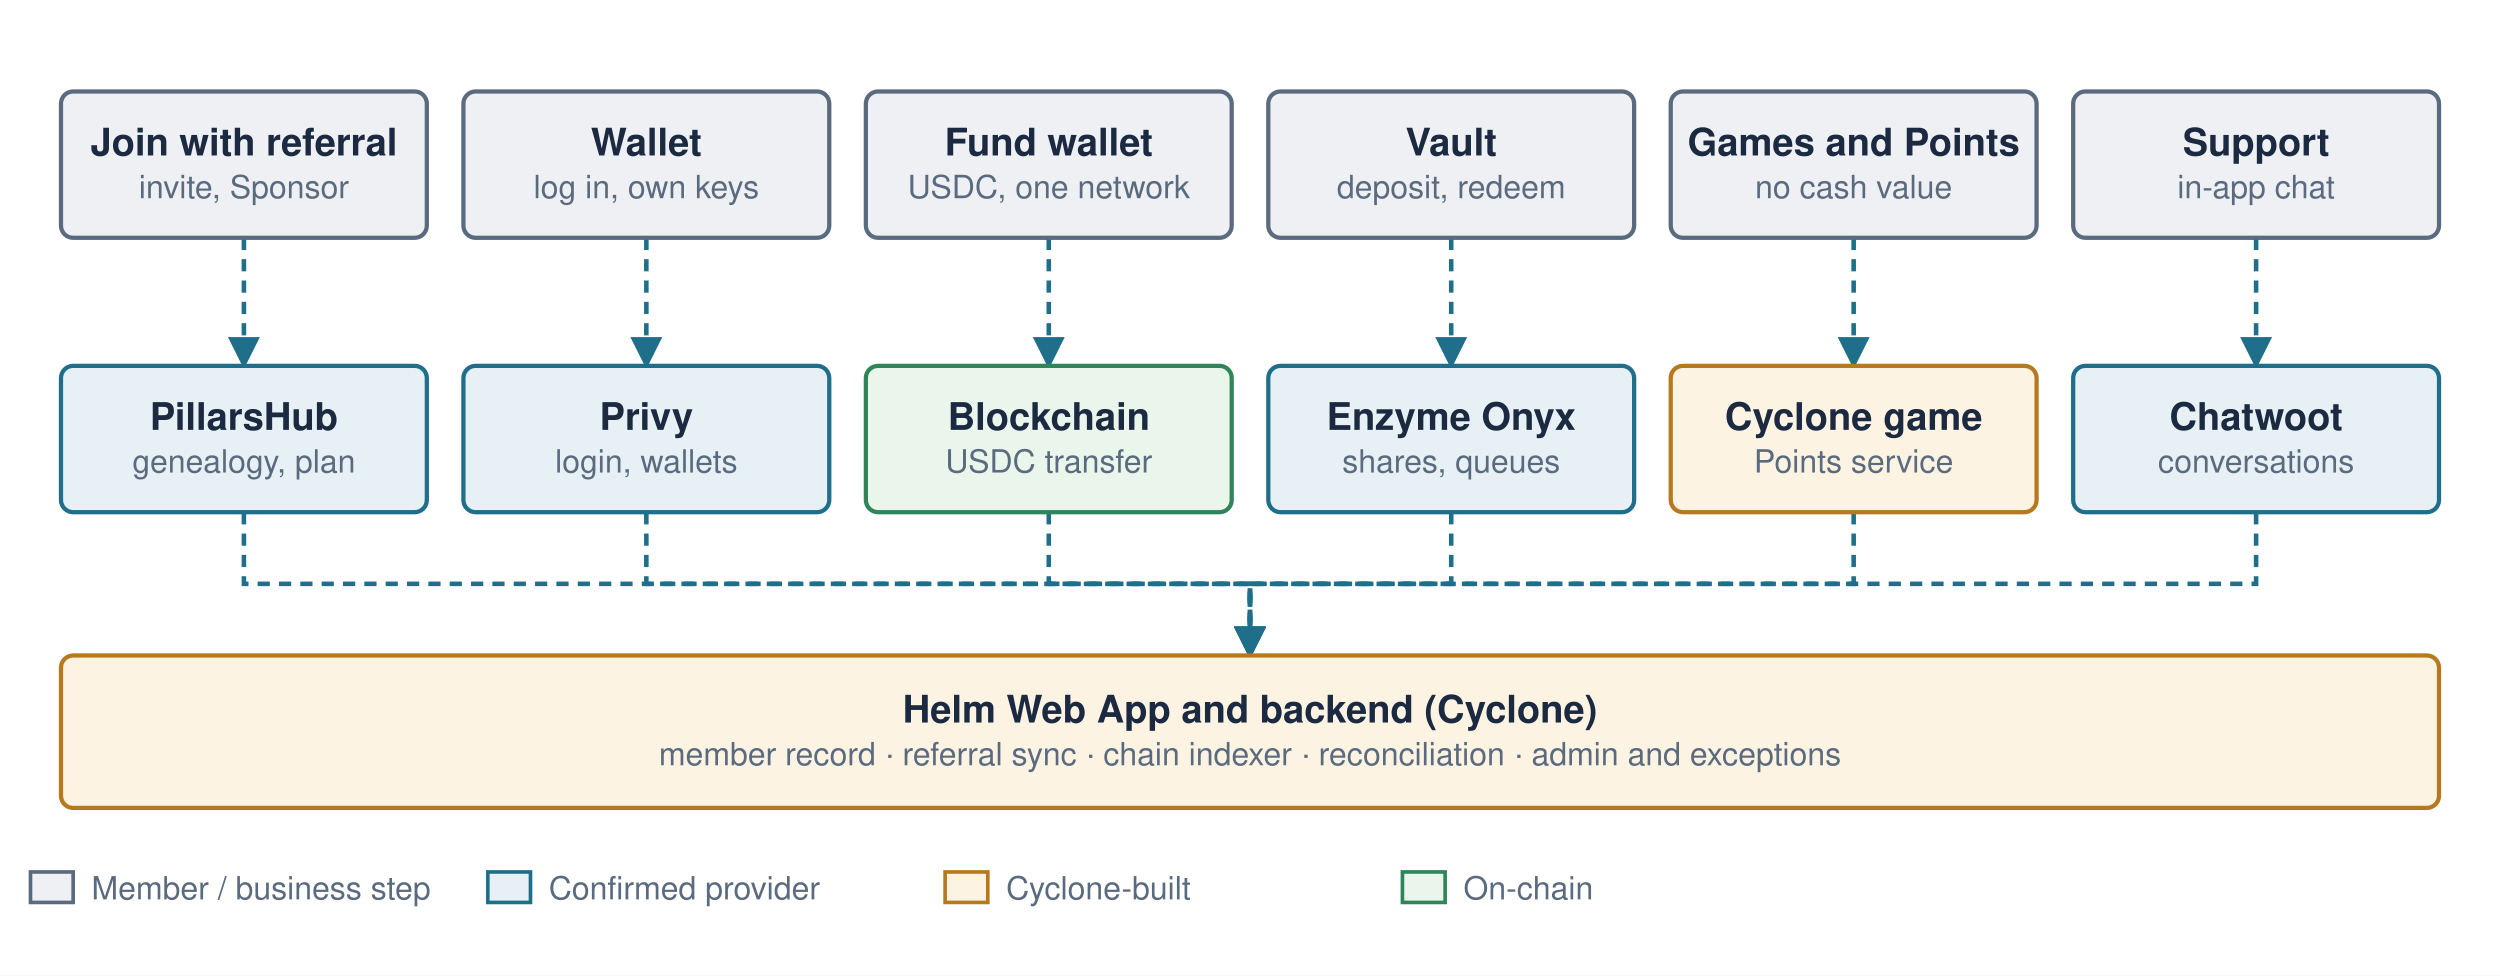
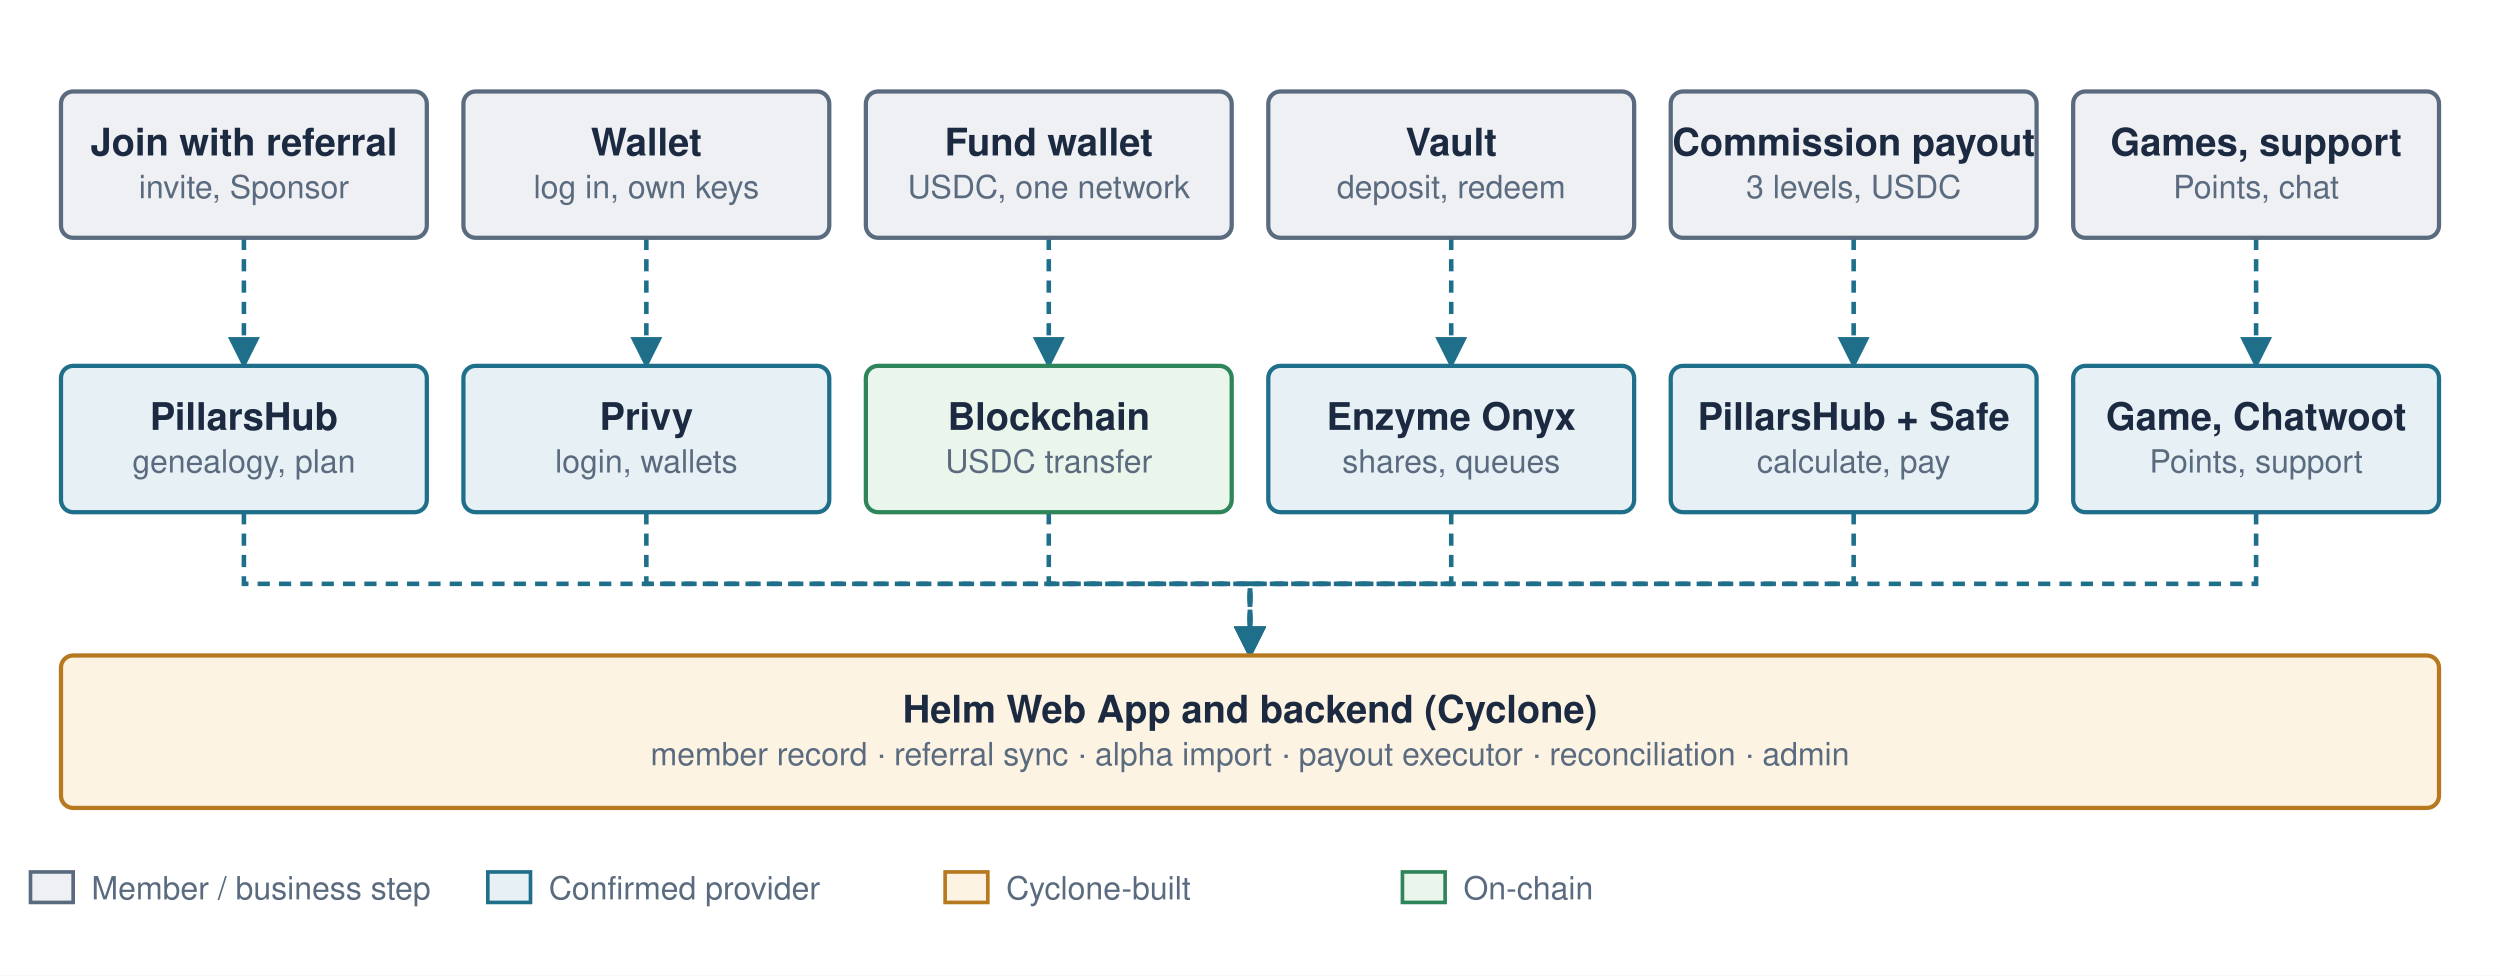
<svg xmlns="http://www.w3.org/2000/svg" viewBox="0 0 820 320" width="820" height="320" font-family="Helvetica Neue, Helvetica, Arial, sans-serif">
  <defs>
    <marker id="m-money" viewBox="0 0 10 10" refX="9" refY="5" markerWidth="7" markerHeight="7" orient="auto-start-reverse">
      <path d="M0,0 L10,5 L0,10 z" fill="#2f855a" />
    </marker>
    <marker id="m-data" viewBox="0 0 10 10" refX="9" refY="5" markerWidth="7" markerHeight="7" orient="auto-start-reverse">
      <path d="M0,0 L10,5 L0,10 z" fill="#1f6f8b" />
    </marker>
    <marker id="m-ctrl" viewBox="0 0 10 10" refX="9" refY="5" markerWidth="7" markerHeight="7" orient="auto-start-reverse">
      <path d="M0,0 L10,5 L0,10 z" fill="#b7791f" />
    </marker>
    <marker id="m-risk" viewBox="0 0 10 10" refX="9" refY="5" markerWidth="7" markerHeight="7" orient="auto-start-reverse">
      <path d="M0,0 L10,5 L0,10 z" fill="#c53030" />
    </marker>
  </defs>
  <rect width="100%" height="100%" fill="white" />
  <path d="M80.0,78 L80.0,99.0 L80.0,99.0 L80.0,120" fill="none" stroke="#1f6f8b" stroke-width="1.5" stroke-dasharray="4 3" marker-end="url(#m-data)" />
  <path d="M80.0,168 L80.0,191.5 L410.0,191.5 L410.0,215" fill="none" stroke="#1f6f8b" stroke-width="1.5" stroke-dasharray="4 3" marker-end="url(#m-data)" />
  <path d="M212.0,78 L212.0,99.0 L212.0,99.0 L212.0,120" fill="none" stroke="#1f6f8b" stroke-width="1.5" stroke-dasharray="4 3" marker-end="url(#m-data)" />
  <path d="M212.0,168 L212.0,191.5 L410.0,191.5 L410.0,215" fill="none" stroke="#1f6f8b" stroke-width="1.5" stroke-dasharray="4 3" marker-end="url(#m-data)" />
  <path d="M344.0,78 L344.0,99.0 L344.0,99.0 L344.0,120" fill="none" stroke="#1f6f8b" stroke-width="1.5" stroke-dasharray="4 3" marker-end="url(#m-data)" />
  <path d="M344.0,168 L344.0,191.5 L410.0,191.5 L410.0,215" fill="none" stroke="#1f6f8b" stroke-width="1.5" stroke-dasharray="4 3" marker-end="url(#m-data)" />
  <path d="M476.0,78 L476.0,99.0 L476.0,99.0 L476.0,120" fill="none" stroke="#1f6f8b" stroke-width="1.5" stroke-dasharray="4 3" marker-end="url(#m-data)" />
  <path d="M476.0,168 L476.0,191.5 L410.0,191.5 L410.0,215" fill="none" stroke="#1f6f8b" stroke-width="1.5" stroke-dasharray="4 3" marker-end="url(#m-data)" />
  <path d="M608.0,78 L608.0,99.0 L608.0,99.0 L608.0,120" fill="none" stroke="#1f6f8b" stroke-width="1.5" stroke-dasharray="4 3" marker-end="url(#m-data)" />
  <path d="M608.0,168 L608.0,191.5 L410.0,191.5 L410.0,215" fill="none" stroke="#1f6f8b" stroke-width="1.5" stroke-dasharray="4 3" marker-end="url(#m-data)" />
  <path d="M740.0,78 L740.0,99.0 L740.0,99.0 L740.0,120" fill="none" stroke="#1f6f8b" stroke-width="1.5" stroke-dasharray="4 3" marker-end="url(#m-data)" />
  <path d="M740.0,168 L740.0,191.5 L410.0,191.5 L410.0,215" fill="none" stroke="#1f6f8b" stroke-width="1.5" stroke-dasharray="4 3" marker-end="url(#m-data)" />
  <rect x="20" y="30" width="120" height="48" rx="4" fill="#eef0f3" stroke="#5b6b7f" stroke-width="1.4" />
  <text x="80.0" y="51.0" font-size="12.5" text-anchor="middle" fill="#1b2a41" font-weight="bold">Join with referral</text>
  <text x="80.0" y="65.0" font-size="10.5" text-anchor="middle" fill="#5b6b7f" font-weight="normal">invite, Sponsor</text>
  <rect x="20" y="120" width="120" height="48" rx="4" fill="#e6f0f5" stroke="#1f6f8b" stroke-width="1.4" />
  <text x="80.0" y="141.0" font-size="12.5" text-anchor="middle" fill="#1b2a41" font-weight="bold">PillarsHub</text>
  <text x="80.0" y="155.0" font-size="10.5" text-anchor="middle" fill="#5b6b7f" font-weight="normal">genealogy, plan</text>
  <rect x="152" y="30" width="120" height="48" rx="4" fill="#eef0f3" stroke="#5b6b7f" stroke-width="1.4" />
  <text x="212.0" y="51.0" font-size="12.5" text-anchor="middle" fill="#1b2a41" font-weight="bold">Wallet</text>
  <text x="212.0" y="65.0" font-size="10.5" text-anchor="middle" fill="#5b6b7f" font-weight="normal">log in, own keys</text>
  <rect x="152" y="120" width="120" height="48" rx="4" fill="#e6f0f5" stroke="#1f6f8b" stroke-width="1.4" />
  <text x="212.0" y="141.0" font-size="12.5" text-anchor="middle" fill="#1b2a41" font-weight="bold">Privy</text>
  <text x="212.0" y="155.0" font-size="10.5" text-anchor="middle" fill="#5b6b7f" font-weight="normal">login, wallets</text>
  <rect x="284" y="30" width="120" height="48" rx="4" fill="#eef0f3" stroke="#5b6b7f" stroke-width="1.4" />
  <text x="344.0" y="51.0" font-size="12.5" text-anchor="middle" fill="#1b2a41" font-weight="bold">Fund wallet</text>
  <text x="344.0" y="65.0" font-size="10.5" text-anchor="middle" fill="#5b6b7f" font-weight="normal">USDC, one network</text>
  <rect x="284" y="120" width="120" height="48" rx="4" fill="#eaf5ec" stroke="#2f855a" stroke-width="1.4" />
  <text x="344.0" y="141.0" font-size="12.5" text-anchor="middle" fill="#1b2a41" font-weight="bold">Blockchain</text>
  <text x="344.0" y="155.0" font-size="10.5" text-anchor="middle" fill="#5b6b7f" font-weight="normal">USDC transfer</text>
  <rect x="416" y="30" width="120" height="48" rx="4" fill="#eef0f3" stroke="#5b6b7f" stroke-width="1.4" />
  <text x="476.0" y="51.0" font-size="12.5" text-anchor="middle" fill="#1b2a41" font-weight="bold">Vault</text>
  <text x="476.0" y="65.0" font-size="10.5" text-anchor="middle" fill="#5b6b7f" font-weight="normal">deposit, redeem</text>
  <rect x="416" y="120" width="120" height="48" rx="4" fill="#e6f0f5" stroke="#1f6f8b" stroke-width="1.4" />
  <text x="476.0" y="141.0" font-size="12.5" text-anchor="middle" fill="#1b2a41" font-weight="bold">Enzyme Onyx</text>
  <text x="476.0" y="155.0" font-size="10.5" text-anchor="middle" fill="#5b6b7f" font-weight="normal">shares, queues</text>
  <rect x="548" y="30" width="120" height="48" rx="4" fill="#eef0f3" stroke="#5b6b7f" stroke-width="1.4" />
-   <text x="608.0" y="51.0" font-size="12.5" text-anchor="middle" fill="#1b2a41" font-weight="bold">Games and Points</text>
-   <text x="608.0" y="65.0" font-size="10.5" text-anchor="middle" fill="#5b6b7f" font-weight="normal">no cash value</text>
-   <rect x="548" y="120" width="120" height="48" rx="4" fill="#fdf3e3" stroke="#b7791f" stroke-width="1.4" />
-   <text x="608.0" y="141.0" font-size="12.5" text-anchor="middle" fill="#1b2a41" font-weight="bold">Cyclone game</text>
-   <text x="608.0" y="155.0" font-size="10.5" text-anchor="middle" fill="#5b6b7f" font-weight="normal">Points service</text>
+   <text x="608.0" y="51.0" font-size="12.5" text-anchor="middle" fill="#1b2a41" font-weight="bold">Commission payout</text>
+   <text x="608.0" y="65.0" font-size="10.5" text-anchor="middle" fill="#5b6b7f" font-weight="normal">3 levels, USDC</text>
+   <rect x="548" y="120" width="120" height="48" rx="4" fill="#e6f0f5" stroke="#1f6f8b" stroke-width="1.4" />
+   <text x="608.0" y="141.0" font-size="12.5" text-anchor="middle" fill="#1b2a41" font-weight="bold">PillarsHub + Safe</text>
+   <text x="608.0" y="155.0" font-size="10.5" text-anchor="middle" fill="#5b6b7f" font-weight="normal">calculate, pay</text>
  <rect x="680" y="30" width="120" height="48" rx="4" fill="#eef0f3" stroke="#5b6b7f" stroke-width="1.4" />
-   <text x="740.0" y="51.0" font-size="12.5" text-anchor="middle" fill="#1b2a41" font-weight="bold">Support</text>
-   <text x="740.0" y="65.0" font-size="10.5" text-anchor="middle" fill="#5b6b7f" font-weight="normal">in-app chat</text>
+   <text x="740.0" y="51.0" font-size="12.5" text-anchor="middle" fill="#1b2a41" font-weight="bold">Games, support</text>
+   <text x="740.0" y="65.0" font-size="10.5" text-anchor="middle" fill="#5b6b7f" font-weight="normal">Points, chat</text>
  <rect x="680" y="120" width="120" height="48" rx="4" fill="#e6f0f5" stroke="#1f6f8b" stroke-width="1.4" />
-   <text x="740.0" y="141.0" font-size="12.5" text-anchor="middle" fill="#1b2a41" font-weight="bold">Chatwoot</text>
-   <text x="740.0" y="155.0" font-size="10.5" text-anchor="middle" fill="#5b6b7f" font-weight="normal">conversations</text>
+   <text x="740.0" y="141.0" font-size="12.5" text-anchor="middle" fill="#1b2a41" font-weight="bold">Game, Chatwoot</text>
+   <text x="740.0" y="155.0" font-size="10.5" text-anchor="middle" fill="#5b6b7f" font-weight="normal">Points, support</text>
  <rect x="20" y="215" width="780" height="50" rx="4" fill="#fdf3e3" stroke="#b7791f" stroke-width="1.4" />
  <text x="410.0" y="237.0" font-size="12.5" text-anchor="middle" fill="#1b2a41" font-weight="bold">Helm Web App and backend (Cyclone)</text>
-   <text x="410.0" y="251.0" font-size="10.5" text-anchor="middle" fill="#5b6b7f" font-weight="normal">member record · referral sync · chain indexer · reconciliation · admin and exceptions</text>
+   <text x="410.0" y="251.0" font-size="10.5" text-anchor="middle" fill="#5b6b7f" font-weight="normal">member record · referral sync · alpha import · payout executor · reconciliation · admin</text>
  <rect x="10" y="286" width="14" height="10" fill="#eef0f3" stroke="#5b6b7f" stroke-width="1.2" />
  <text x="30" y="295" font-size="10.5" fill="#5b6b7f">Member / business step</text>
  <rect x="160" y="286" width="14" height="10" fill="#e6f0f5" stroke="#1f6f8b" stroke-width="1.2" />
  <text x="180" y="295" font-size="10.5" fill="#5b6b7f">Confirmed provider</text>
  <rect x="310" y="286" width="14" height="10" fill="#fdf3e3" stroke="#b7791f" stroke-width="1.2" />
  <text x="330" y="295" font-size="10.5" fill="#5b6b7f">Cyclone-built</text>
  <rect x="460" y="286" width="14" height="10" fill="#eaf5ec" stroke="#2f855a" stroke-width="1.2" />
  <text x="480" y="295" font-size="10.5" fill="#5b6b7f">On-chain</text>
</svg>
